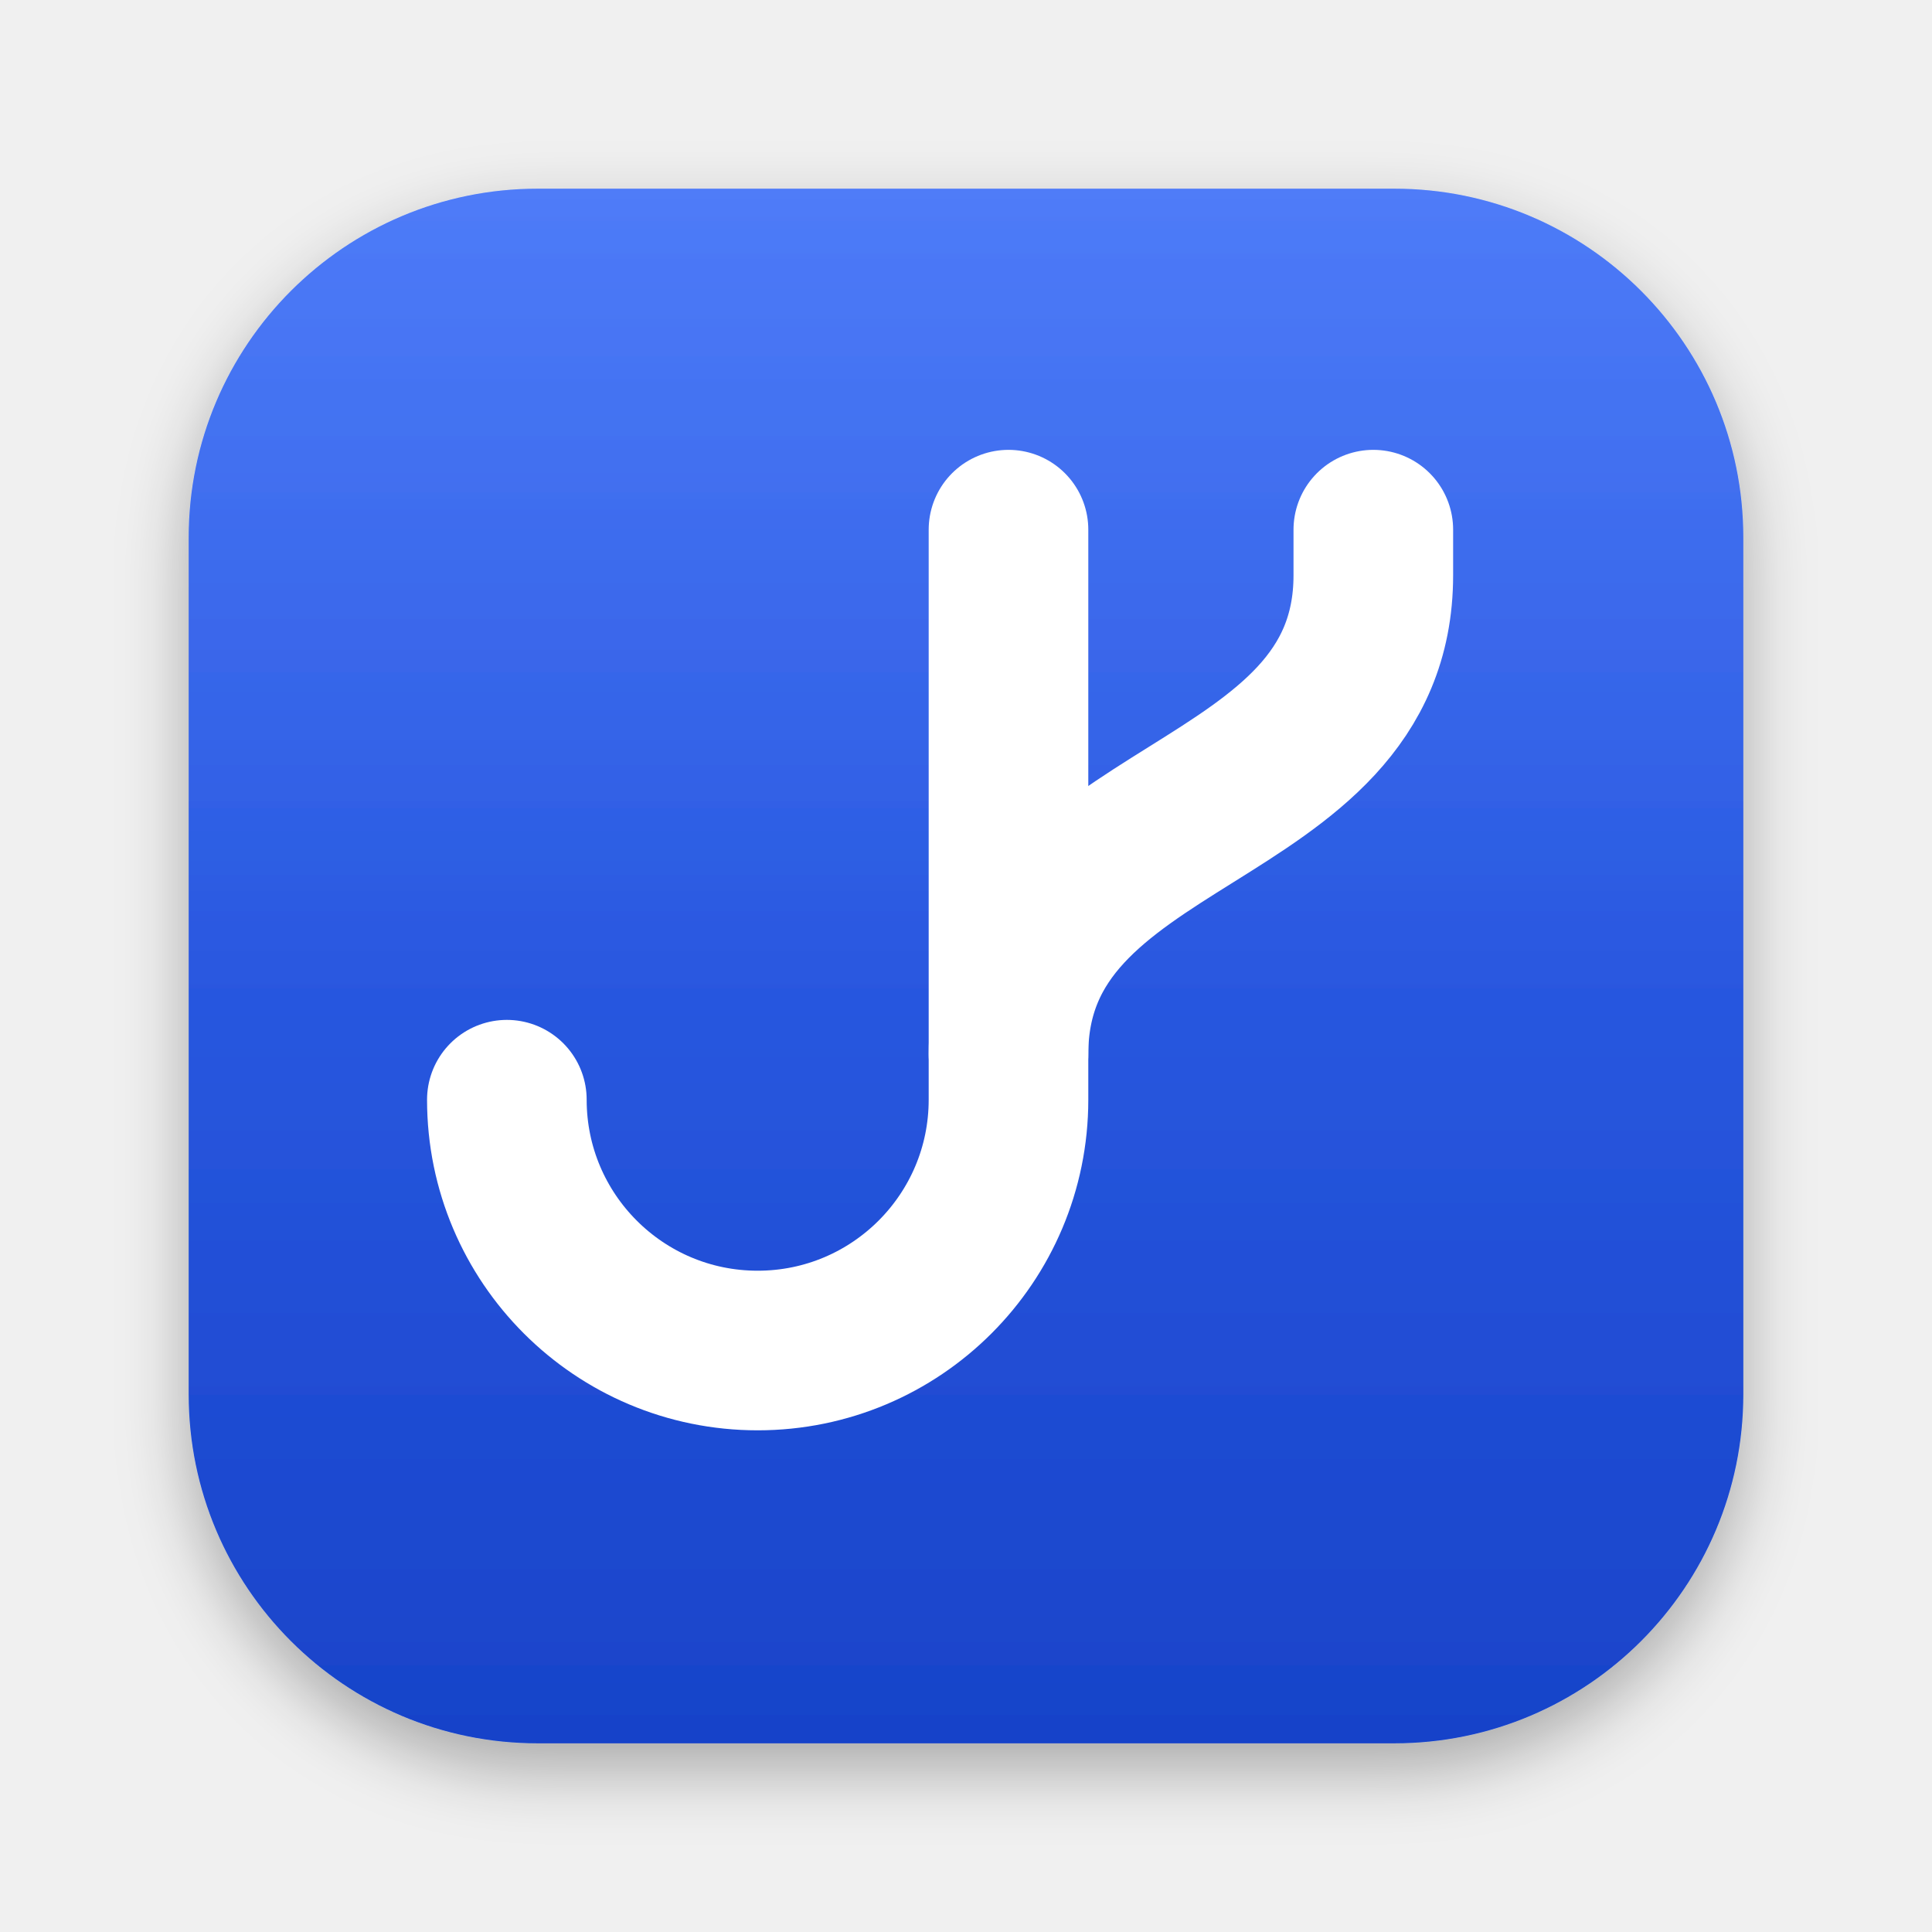
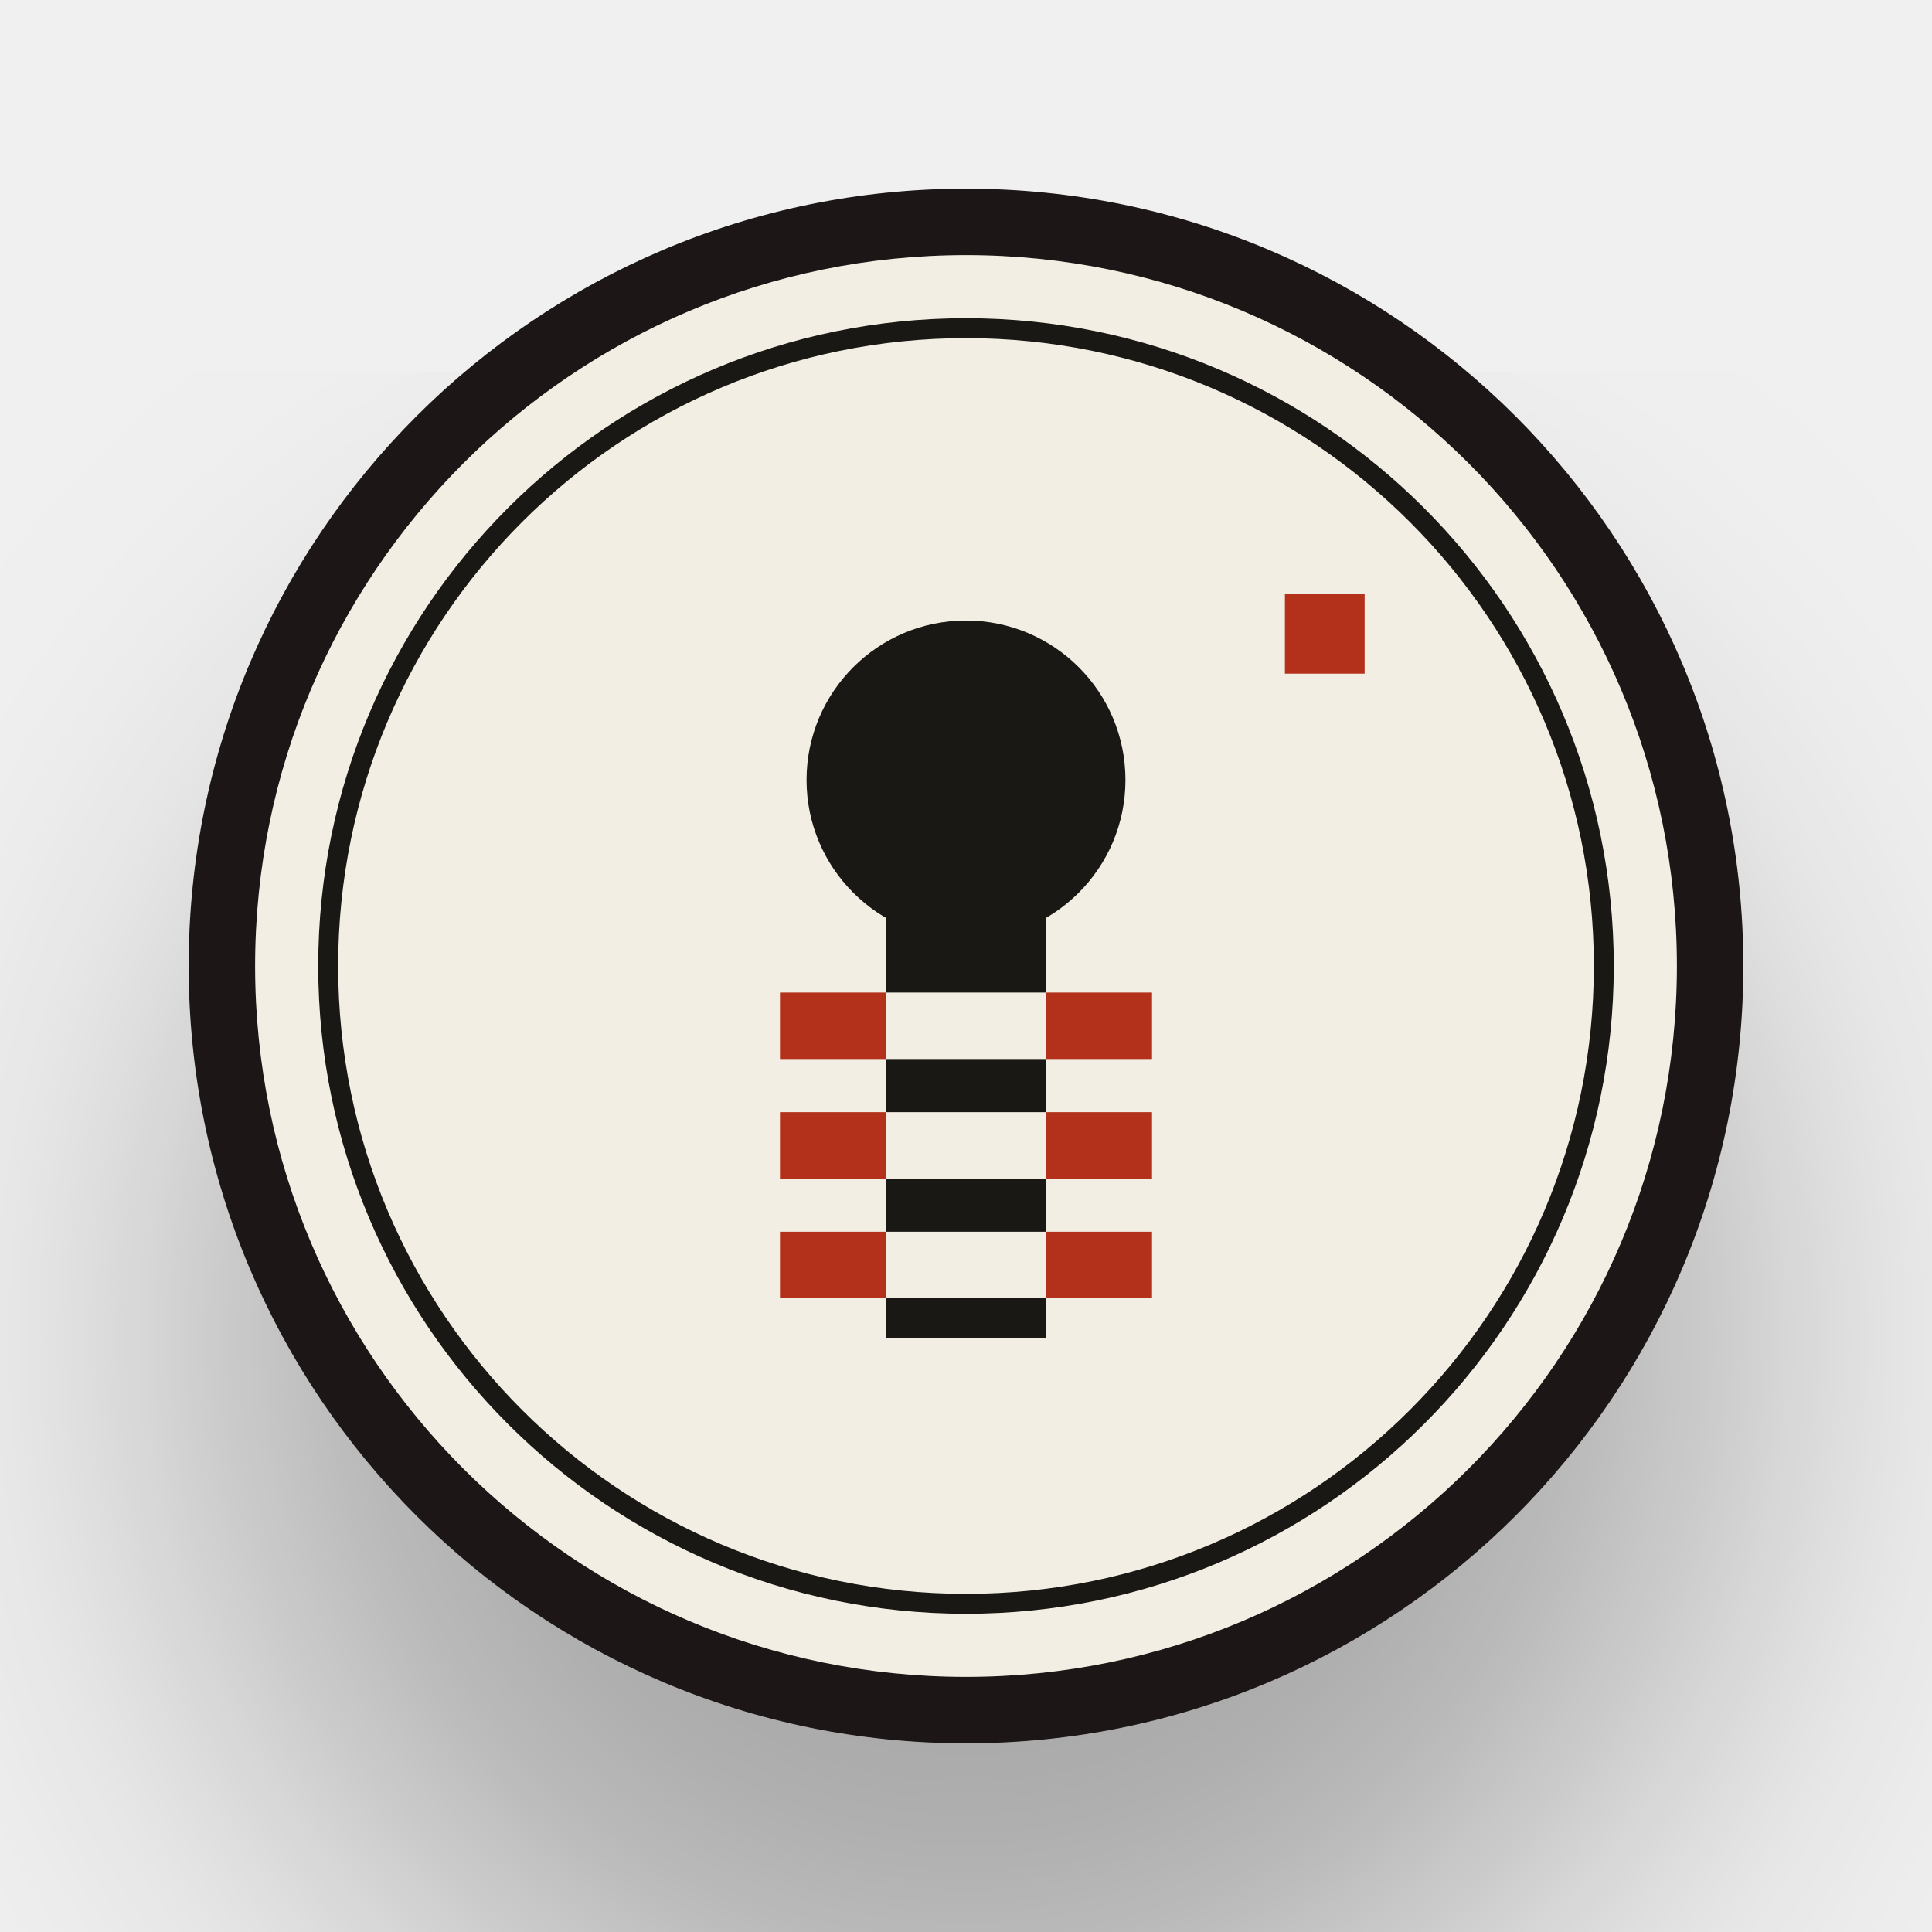
- <svg xmlns="http://www.w3.org/2000/svg" viewBox="0 0 1024 1024" role="img" aria-label="Junction">
+ <svg xmlns="http://www.w3.org/2000/svg" viewBox="0 0 1024 1024" role="img" aria-label="Warding">
  <defs>
-     <linearGradient id="plate" x1="0" y1="0" x2="0" y2="1">
-       <stop offset="0" stop-color="#3a6df7" />
-       <stop offset="1" stop-color="#1843c9" />
-     </linearGradient>
-     <linearGradient id="sheen" x1="0" y1="0" x2="0" y2="1">
-       <stop offset="0" stop-color="#fff" stop-opacity="0.1" />
-       <stop offset="0.5" stop-color="#fff" stop-opacity="0" />
-     </linearGradient>
-     <filter id="drop" x="-10%" y="-10%" width="120%" height="125%">
+     <filter id="drop" x="-15%" y="-15%" width="130%" height="135%">
      <feDropShadow dx="0" dy="14" stdDeviation="18" flood-color="#000" flood-opacity="0.3" />
    </filter>
  </defs>
-   <rect x="100" y="100" width="824" height="824" rx="185" fill="url(#plate)" filter="url(#drop)" />
-   <rect x="100" y="100" width="824" height="824" rx="185" fill="url(#sheen)" />
-   <g transform="translate(72.533 72.533) scale(13.73333)">
-     <g transform="translate(31 31) scale(0.88) translate(-31 -31)">
-       <path d="M34 13v25a11 11 0 0 1-22 0" fill="none" stroke="#ffffff" stroke-width="7.0" stroke-linecap="round" />
-       <path d="M34 36c0-11 16-10 16-21v-2" fill="none" stroke="#ffffff" stroke-width="7.0" stroke-linecap="round" />
+   <g transform="translate(61.265 61.265) scale(14.08547)">
+     <g filter="url(#drop)">
+       <circle cx="32" cy="32" r="29.25" fill="#1A1814" />
    </g>
+     <circle cx="32" cy="32" r="26.75" fill="#F3EEE3" />
+     <circle cx="32" cy="32" r="24" fill="none" stroke="#1A1814" stroke-width="0.75" />
+     <circle cx="32" cy="25" r="6" fill="#1A1814" />
+     <path d="M29 28h6v5h-6zM29 35.5h6v2h-6zM29 40h6v2h-6zM29 44.5h6v1.5h-6z" fill="#1A1814" />
+     <rect x="25" y="33" width="4" height="2.5" fill="#B3301A" />
+     <rect x="35" y="33" width="4" height="2.5" fill="#B3301A" />
+     <rect x="25" y="37.5" width="4" height="2.5" fill="#B3301A" />
+     <rect x="35" y="37.5" width="4" height="2.5" fill="#B3301A" />
+     <rect x="25" y="42" width="4" height="2.5" fill="#B3301A" />
+     <rect x="35" y="42" width="4" height="2.5" fill="#B3301A" />
+     <rect x="44" y="18" width="3" height="3" fill="#B3301A" />
  </g>
</svg>
